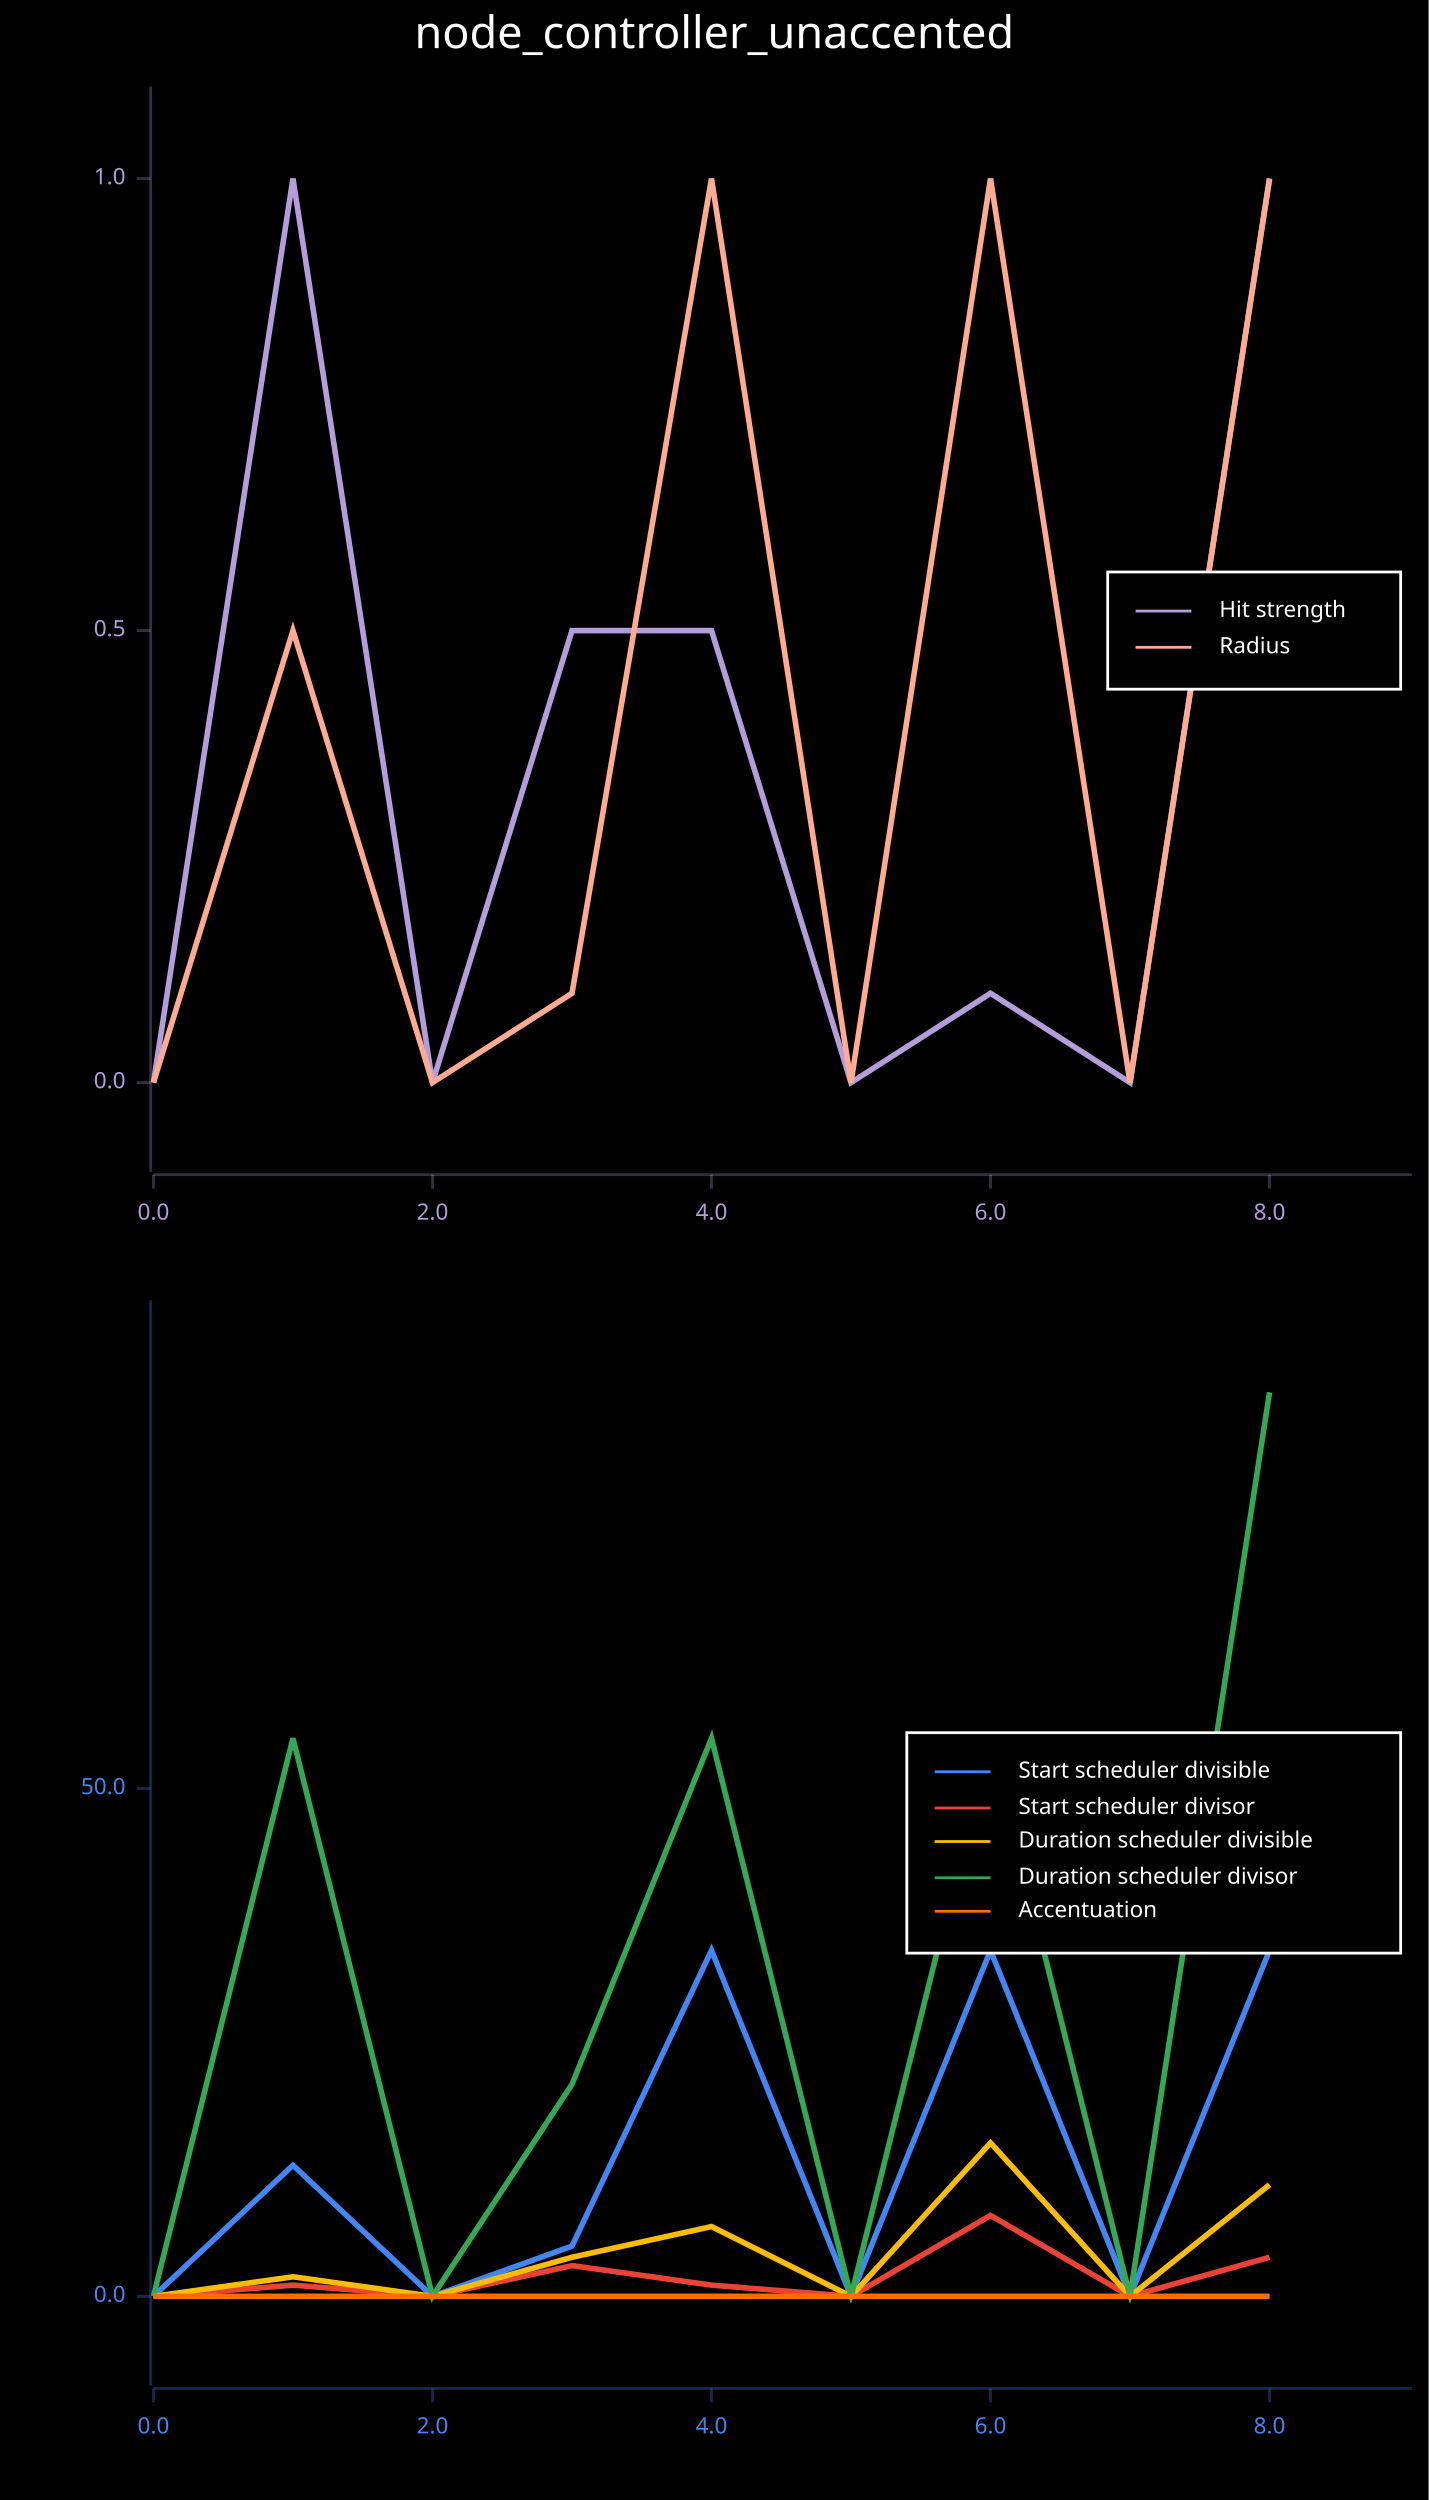
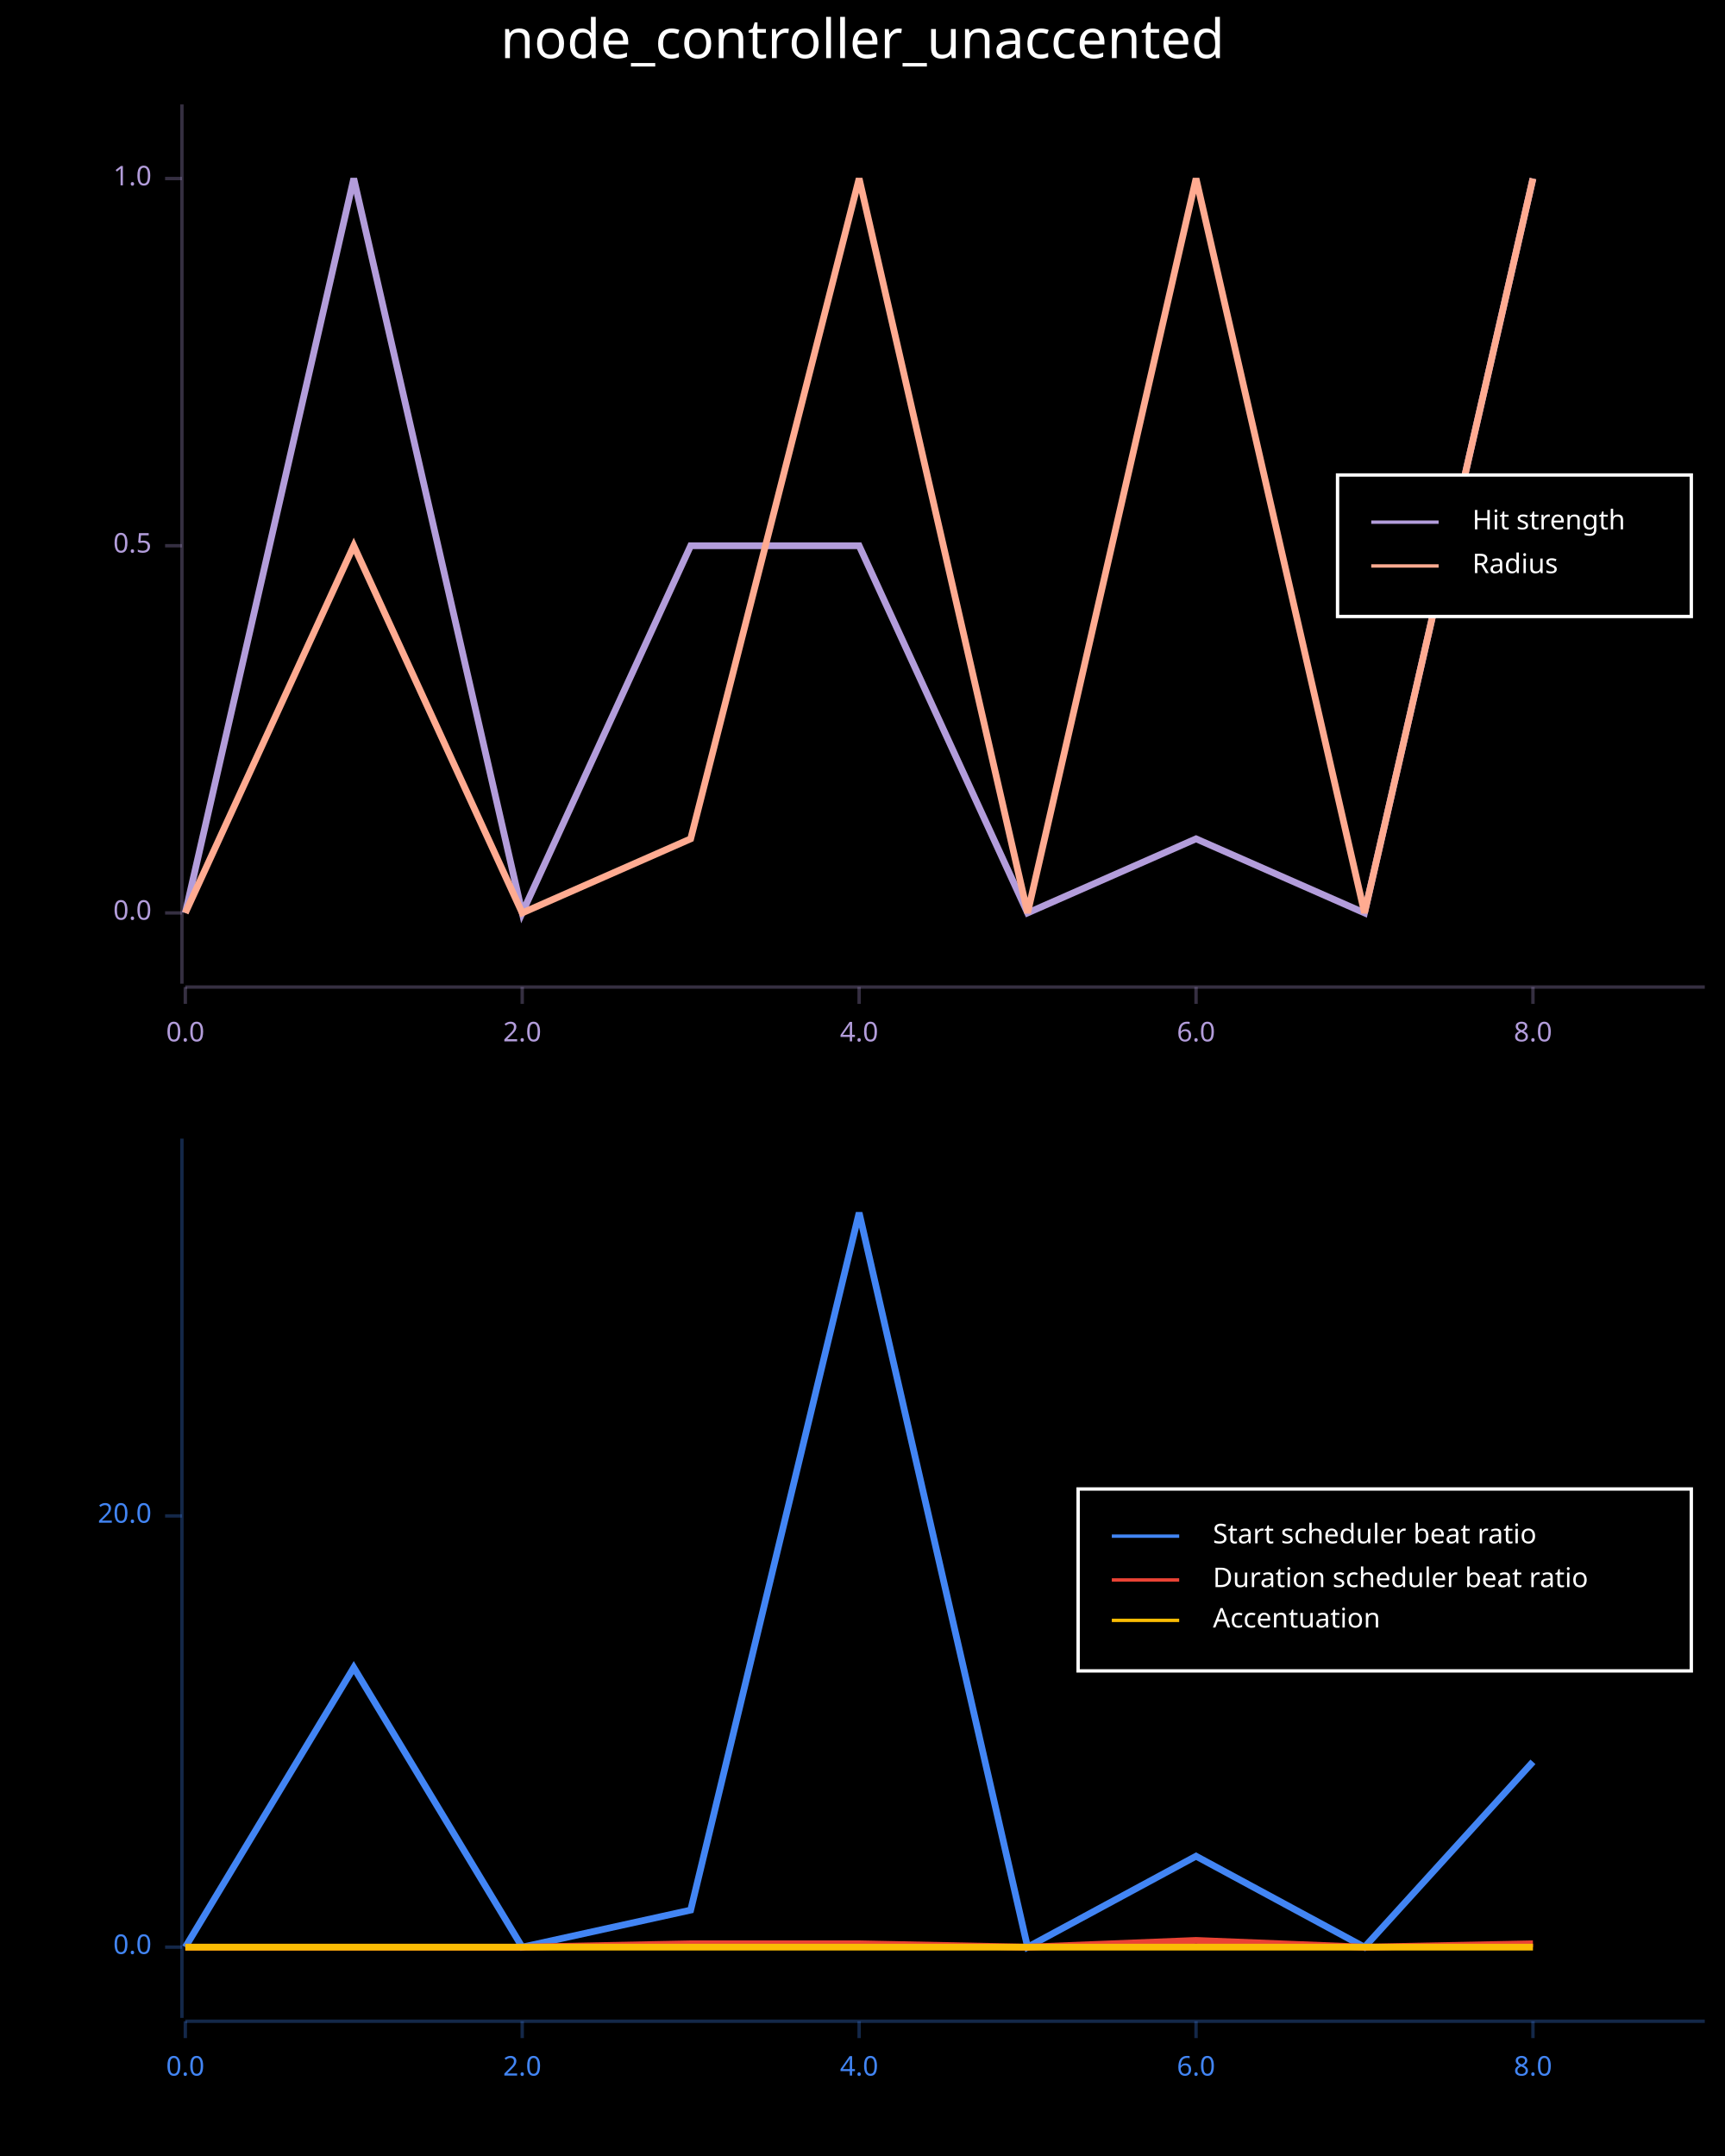
- <svg xmlns="http://www.w3.org/2000/svg" width="512" height="896" viewBox="0 0 512 896">
-   <rect x="0" y="0" width="512" height="896" opacity="1" fill="#000000" stroke="none" />
+ <svg xmlns="http://www.w3.org/2000/svg" width="512" height="640" viewBox="0 0 512 640">
+   <rect x="0" y="0" width="512" height="640" opacity="1" fill="#000000" stroke="none" />
  <text x="256" y="5" dy="0.76em" text-anchor="middle" font-family="sans-serif" font-size="16.129" opacity="1" fill="#FFFFFF">
node_controller_unaccented
</text>
-   <polyline fill="none" opacity="0.3" stroke="#B39DDB" stroke-width="1" points="54,31 54,420 " />
-   <text x="45" y="388" dy="0.5ex" text-anchor="end" font-family="sans-serif" font-size="8.065" opacity="1" fill="#B39DDB">
+   <polyline fill="none" opacity="0.3" stroke="#B39DDB" stroke-width="1" points="54,31 54,292 " />
+   <text x="45" y="271" dy="0.5ex" text-anchor="end" font-family="sans-serif" font-size="8.065" opacity="1" fill="#B39DDB">
0.0
</text>
-   <polyline fill="none" opacity="0.3" stroke="#B39DDB" stroke-width="1" points="49,388 54,388 " />
-   <text x="45" y="226" dy="0.5ex" text-anchor="end" font-family="sans-serif" font-size="8.065" opacity="1" fill="#B39DDB">
+   <polyline fill="none" opacity="0.3" stroke="#B39DDB" stroke-width="1" points="49,271 54,271 " />
+   <text x="45" y="162" dy="0.5ex" text-anchor="end" font-family="sans-serif" font-size="8.065" opacity="1" fill="#B39DDB">
0.5
</text>
-   <polyline fill="none" opacity="0.3" stroke="#B39DDB" stroke-width="1" points="49,226 54,226 " />
-   <text x="45" y="64" dy="0.5ex" text-anchor="end" font-family="sans-serif" font-size="8.065" opacity="1" fill="#B39DDB">
+   <polyline fill="none" opacity="0.3" stroke="#B39DDB" stroke-width="1" points="49,162 54,162 " />
+   <text x="45" y="53" dy="0.5ex" text-anchor="end" font-family="sans-serif" font-size="8.065" opacity="1" fill="#B39DDB">
1.0
</text>
-   <polyline fill="none" opacity="0.3" stroke="#B39DDB" stroke-width="1" points="49,64 54,64 " />
-   <polyline fill="none" opacity="0.3" stroke="#B39DDB" stroke-width="1" points="55,421 506,421 " />
-   <text x="55" y="431" dy="0.76em" text-anchor="middle" font-family="sans-serif" font-size="8.065" opacity="1" fill="#B39DDB">
+   <polyline fill="none" opacity="0.3" stroke="#B39DDB" stroke-width="1" points="49,53 54,53 " />
+   <polyline fill="none" opacity="0.3" stroke="#B39DDB" stroke-width="1" points="55,293 506,293 " />
+   <text x="55" y="303" dy="0.76em" text-anchor="middle" font-family="sans-serif" font-size="8.065" opacity="1" fill="#B39DDB">
0.0
</text>
-   <polyline fill="none" opacity="0.3" stroke="#B39DDB" stroke-width="1" points="55,421 55,426 " />
-   <text x="155" y="431" dy="0.76em" text-anchor="middle" font-family="sans-serif" font-size="8.065" opacity="1" fill="#B39DDB">
+   <polyline fill="none" opacity="0.3" stroke="#B39DDB" stroke-width="1" points="55,293 55,298 " />
+   <text x="155" y="303" dy="0.76em" text-anchor="middle" font-family="sans-serif" font-size="8.065" opacity="1" fill="#B39DDB">
2.0
</text>
-   <polyline fill="none" opacity="0.3" stroke="#B39DDB" stroke-width="1" points="155,421 155,426 " />
-   <text x="255" y="431" dy="0.76em" text-anchor="middle" font-family="sans-serif" font-size="8.065" opacity="1" fill="#B39DDB">
+   <polyline fill="none" opacity="0.3" stroke="#B39DDB" stroke-width="1" points="155,293 155,298 " />
+   <text x="255" y="303" dy="0.76em" text-anchor="middle" font-family="sans-serif" font-size="8.065" opacity="1" fill="#B39DDB">
4.0
</text>
-   <polyline fill="none" opacity="0.3" stroke="#B39DDB" stroke-width="1" points="255,421 255,426 " />
-   <text x="355" y="431" dy="0.76em" text-anchor="middle" font-family="sans-serif" font-size="8.065" opacity="1" fill="#B39DDB">
+   <polyline fill="none" opacity="0.3" stroke="#B39DDB" stroke-width="1" points="255,293 255,298 " />
+   <text x="355" y="303" dy="0.76em" text-anchor="middle" font-family="sans-serif" font-size="8.065" opacity="1" fill="#B39DDB">
6.0
</text>
-   <polyline fill="none" opacity="0.3" stroke="#B39DDB" stroke-width="1" points="355,421 355,426 " />
-   <text x="455" y="431" dy="0.76em" text-anchor="middle" font-family="sans-serif" font-size="8.065" opacity="1" fill="#B39DDB">
+   <polyline fill="none" opacity="0.3" stroke="#B39DDB" stroke-width="1" points="355,293 355,298 " />
+   <text x="455" y="303" dy="0.76em" text-anchor="middle" font-family="sans-serif" font-size="8.065" opacity="1" fill="#B39DDB">
8.0
</text>
-   <polyline fill="none" opacity="0.3" stroke="#B39DDB" stroke-width="1" points="455,421 455,426 " />
-   <polyline fill="none" opacity="1" stroke="#B39DDB" stroke-width="2" points="55,388 105,64 155,388 205,226 255,226 305,388 355,356 405,388 455,64 " />
-   <polyline fill="none" opacity="1" stroke="#FFAB91" stroke-width="2" points="55,388 105,226 155,388 205,356 255,64 305,388 355,64 405,388 455,64 " />
-   <rect x="397" y="205" width="105" height="42" opacity="1" fill="#000000" stroke="none" />
-   <rect x="397" y="205" width="105" height="42" opacity="1" fill="none" stroke="#FFFFFF" />
-   <text x="437" y="215" dy="0.76em" text-anchor="start" font-family="sans-serif" font-size="8.065" opacity="1" fill="#FFFFFF">
+   <polyline fill="none" opacity="0.3" stroke="#B39DDB" stroke-width="1" points="455,293 455,298 " />
+   <polyline fill="none" opacity="1" stroke="#B39DDB" stroke-width="2" points="55,271 105,53 155,271 205,162 255,162 305,271 355,249 405,271 455,53 " />
+   <polyline fill="none" opacity="1" stroke="#FFAB91" stroke-width="2" points="55,271 105,162 155,271 205,249 255,53 305,271 355,53 405,271 455,53 " />
+   <rect x="397" y="141" width="105" height="42" opacity="1" fill="#000000" stroke="none" />
+   <rect x="397" y="141" width="105" height="42" opacity="1" fill="none" stroke="#FFFFFF" />
+   <text x="437" y="151" dy="0.76em" text-anchor="start" font-family="sans-serif" font-size="8.065" opacity="1" fill="#FFFFFF">
Hit strength
</text>
-   <text x="437" y="228" dy="0.76em" text-anchor="start" font-family="sans-serif" font-size="8.065" opacity="1" fill="#FFFFFF">
+   <text x="437" y="164" dy="0.76em" text-anchor="start" font-family="sans-serif" font-size="8.065" opacity="1" fill="#FFFFFF">
Radius
</text>
-   <polyline fill="none" opacity="1" stroke="#B39DDB" stroke-width="1" points="407,219 427,219 " />
-   <polyline fill="none" opacity="1" stroke="#FFAB91" stroke-width="1" points="407,232 427,232 " />
-   <polyline fill="none" opacity="0.3" stroke="#4285F4" stroke-width="1" points="54,466 54,855 " />
-   <text x="45" y="823" dy="0.5ex" text-anchor="end" font-family="sans-serif" font-size="8.065" opacity="1" fill="#4285F4">
+   <polyline fill="none" opacity="1" stroke="#B39DDB" stroke-width="1" points="407,155 427,155 " />
+   <polyline fill="none" opacity="1" stroke="#FFAB91" stroke-width="1" points="407,168 427,168 " />
+   <polyline fill="none" opacity="0.3" stroke="#4285F4" stroke-width="1" points="54,338 54,599 " />
+   <text x="45" y="578" dy="0.5ex" text-anchor="end" font-family="sans-serif" font-size="8.065" opacity="1" fill="#4285F4">
0.0
</text>
-   <polyline fill="none" opacity="0.3" stroke="#4285F4" stroke-width="1" points="49,823 54,823 " />
-   <text x="45" y="641" dy="0.5ex" text-anchor="end" font-family="sans-serif" font-size="8.065" opacity="1" fill="#4285F4">
- 50.0
+   <polyline fill="none" opacity="0.3" stroke="#4285F4" stroke-width="1" points="49,578 54,578 " />
+   <text x="45" y="450" dy="0.5ex" text-anchor="end" font-family="sans-serif" font-size="8.065" opacity="1" fill="#4285F4">
+ 20.0
</text>
-   <polyline fill="none" opacity="0.3" stroke="#4285F4" stroke-width="1" points="49,641 54,641 " />
-   <polyline fill="none" opacity="0.3" stroke="#4285F4" stroke-width="1" points="55,856 506,856 " />
-   <text x="55" y="866" dy="0.76em" text-anchor="middle" font-family="sans-serif" font-size="8.065" opacity="1" fill="#4285F4">
+   <polyline fill="none" opacity="0.3" stroke="#4285F4" stroke-width="1" points="49,450 54,450 " />
+   <polyline fill="none" opacity="0.3" stroke="#4285F4" stroke-width="1" points="55,600 506,600 " />
+   <text x="55" y="610" dy="0.76em" text-anchor="middle" font-family="sans-serif" font-size="8.065" opacity="1" fill="#4285F4">
0.0
</text>
-   <polyline fill="none" opacity="0.3" stroke="#4285F4" stroke-width="1" points="55,856 55,861 " />
-   <text x="155" y="866" dy="0.76em" text-anchor="middle" font-family="sans-serif" font-size="8.065" opacity="1" fill="#4285F4">
+   <polyline fill="none" opacity="0.3" stroke="#4285F4" stroke-width="1" points="55,600 55,605 " />
+   <text x="155" y="610" dy="0.76em" text-anchor="middle" font-family="sans-serif" font-size="8.065" opacity="1" fill="#4285F4">
2.0
</text>
-   <polyline fill="none" opacity="0.3" stroke="#4285F4" stroke-width="1" points="155,856 155,861 " />
-   <text x="255" y="866" dy="0.76em" text-anchor="middle" font-family="sans-serif" font-size="8.065" opacity="1" fill="#4285F4">
+   <polyline fill="none" opacity="0.3" stroke="#4285F4" stroke-width="1" points="155,600 155,605 " />
+   <text x="255" y="610" dy="0.76em" text-anchor="middle" font-family="sans-serif" font-size="8.065" opacity="1" fill="#4285F4">
4.0
</text>
-   <polyline fill="none" opacity="0.3" stroke="#4285F4" stroke-width="1" points="255,856 255,861 " />
-   <text x="355" y="866" dy="0.76em" text-anchor="middle" font-family="sans-serif" font-size="8.065" opacity="1" fill="#4285F4">
+   <polyline fill="none" opacity="0.3" stroke="#4285F4" stroke-width="1" points="255,600 255,605 " />
+   <text x="355" y="610" dy="0.76em" text-anchor="middle" font-family="sans-serif" font-size="8.065" opacity="1" fill="#4285F4">
6.0
</text>
-   <polyline fill="none" opacity="0.3" stroke="#4285F4" stroke-width="1" points="355,856 355,861 " />
-   <text x="455" y="866" dy="0.76em" text-anchor="middle" font-family="sans-serif" font-size="8.065" opacity="1" fill="#4285F4">
+   <polyline fill="none" opacity="0.3" stroke="#4285F4" stroke-width="1" points="355,600 355,605 " />
+   <text x="455" y="610" dy="0.76em" text-anchor="middle" font-family="sans-serif" font-size="8.065" opacity="1" fill="#4285F4">
8.0
</text>
-   <polyline fill="none" opacity="0.3" stroke="#4285F4" stroke-width="1" points="455,856 455,861 " />
-   <polyline fill="none" opacity="1" stroke="#4285F4" stroke-width="2" points="55,823 105,776 155,823 205,805 255,699 305,823 355,699 405,823 455,699 " />
-   <polyline fill="none" opacity="1" stroke="#EA4335" stroke-width="2" points="55,823 105,819 155,823 205,812 255,819 305,823 355,794 405,823 455,809 " />
-   <polyline fill="none" opacity="1" stroke="#FBBC04" stroke-width="2" points="55,823 105,816 155,823 205,809 255,798 305,823 355,768 405,823 455,783 " />
-   <polyline fill="none" opacity="1" stroke="#34A853" stroke-width="2" points="55,823 105,623 155,823 205,747 255,623 305,823 355,623 405,823 455,499 " />
-   <polyline fill="none" opacity="1" stroke="#FF6D00" stroke-width="2" points="55,823 105,823 155,823 205,823 255,823 305,823 355,823 405,823 455,823 " />
-   <rect x="325" y="621" width="177" height="79" opacity="1" fill="#000000" stroke="none" />
-   <rect x="325" y="621" width="177" height="79" opacity="1" fill="none" stroke="#FFFFFF" />
-   <text x="365" y="631" dy="0.76em" text-anchor="start" font-family="sans-serif" font-size="8.065" opacity="1" fill="#FFFFFF">
- Start scheduler divisible
+   <polyline fill="none" opacity="0.3" stroke="#4285F4" stroke-width="1" points="455,600 455,605 " />
+   <polyline fill="none" opacity="1" stroke="#4285F4" stroke-width="2" points="55,578 105,495 155,578 205,567 255,360 305,578 355,551 405,578 455,523 " />
+   <polyline fill="none" opacity="1" stroke="#EA4335" stroke-width="2" points="55,578 105,578 155,578 205,577 255,577 305,578 355,576 405,578 455,577 " />
+   <polyline fill="none" opacity="1" stroke="#FBBC04" stroke-width="2" points="55,578 105,578 155,578 205,578 255,578 305,578 355,578 405,578 455,578 " />
+   <rect x="320" y="442" width="182" height="54" opacity="1" fill="#000000" stroke="none" />
+   <rect x="320" y="442" width="182" height="54" opacity="1" fill="none" stroke="#FFFFFF" />
+   <text x="360" y="452" dy="0.76em" text-anchor="start" font-family="sans-serif" font-size="8.065" opacity="1" fill="#FFFFFF">
+ Start scheduler beat ratio
</text>
-   <text x="365" y="644" dy="0.76em" text-anchor="start" font-family="sans-serif" font-size="8.065" opacity="1" fill="#FFFFFF">
- Start scheduler divisor
+   <text x="360" y="465" dy="0.76em" text-anchor="start" font-family="sans-serif" font-size="8.065" opacity="1" fill="#FFFFFF">
+ Duration scheduler beat ratio
</text>
-   <text x="365" y="656" dy="0.76em" text-anchor="start" font-family="sans-serif" font-size="8.065" opacity="1" fill="#FFFFFF">
- Duration scheduler divisible
- </text>
-   <text x="365" y="669" dy="0.76em" text-anchor="start" font-family="sans-serif" font-size="8.065" opacity="1" fill="#FFFFFF">
- Duration scheduler divisor
- </text>
-   <text x="365" y="681" dy="0.76em" text-anchor="start" font-family="sans-serif" font-size="8.065" opacity="1" fill="#FFFFFF">
+   <text x="360" y="477" dy="0.76em" text-anchor="start" font-family="sans-serif" font-size="8.065" opacity="1" fill="#FFFFFF">
Accentuation
</text>
-   <polyline fill="none" opacity="1" stroke="#4285F4" stroke-width="1" points="335,635 355,635 " />
-   <polyline fill="none" opacity="1" stroke="#EA4335" stroke-width="1" points="335,648 355,648 " />
-   <polyline fill="none" opacity="1" stroke="#FBBC04" stroke-width="1" points="335,660 355,660 " />
-   <polyline fill="none" opacity="1" stroke="#34A853" stroke-width="1" points="335,673 355,673 " />
-   <polyline fill="none" opacity="1" stroke="#FF6D00" stroke-width="1" points="335,685 355,685 " />
+   <polyline fill="none" opacity="1" stroke="#4285F4" stroke-width="1" points="330,456 350,456 " />
+   <polyline fill="none" opacity="1" stroke="#EA4335" stroke-width="1" points="330,469 350,469 " />
+   <polyline fill="none" opacity="1" stroke="#FBBC04" stroke-width="1" points="330,481 350,481 " />
</svg>
